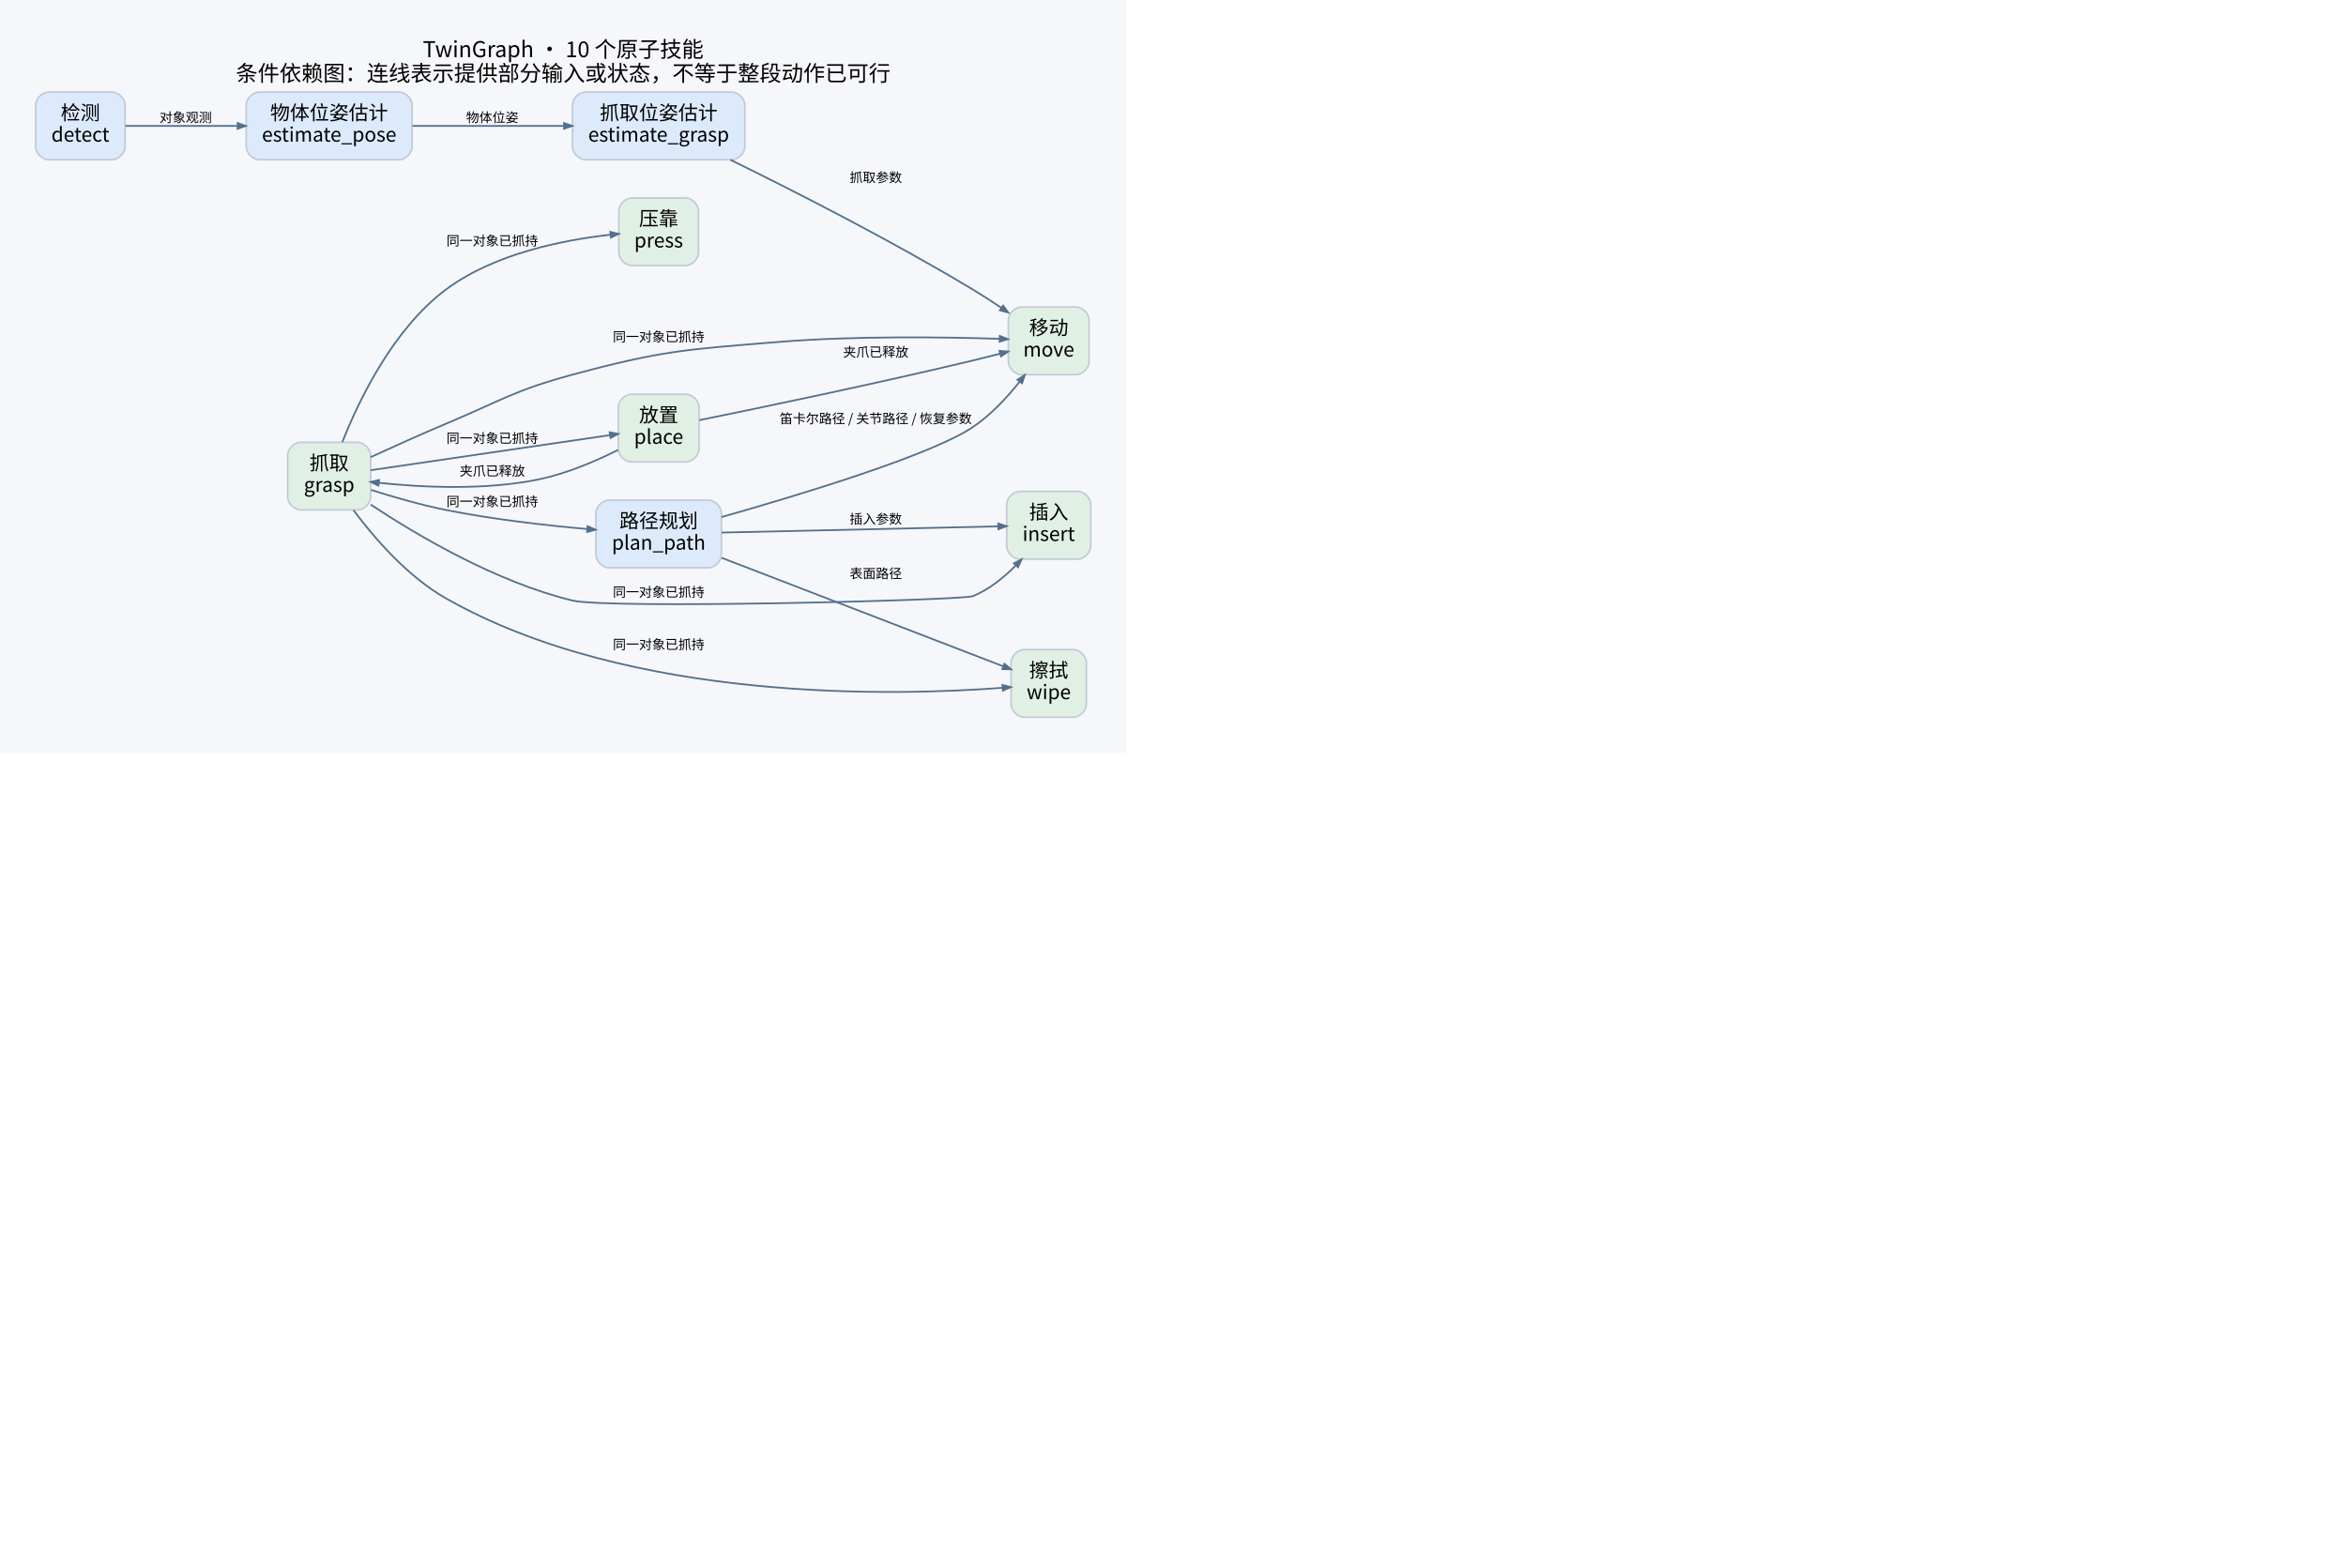
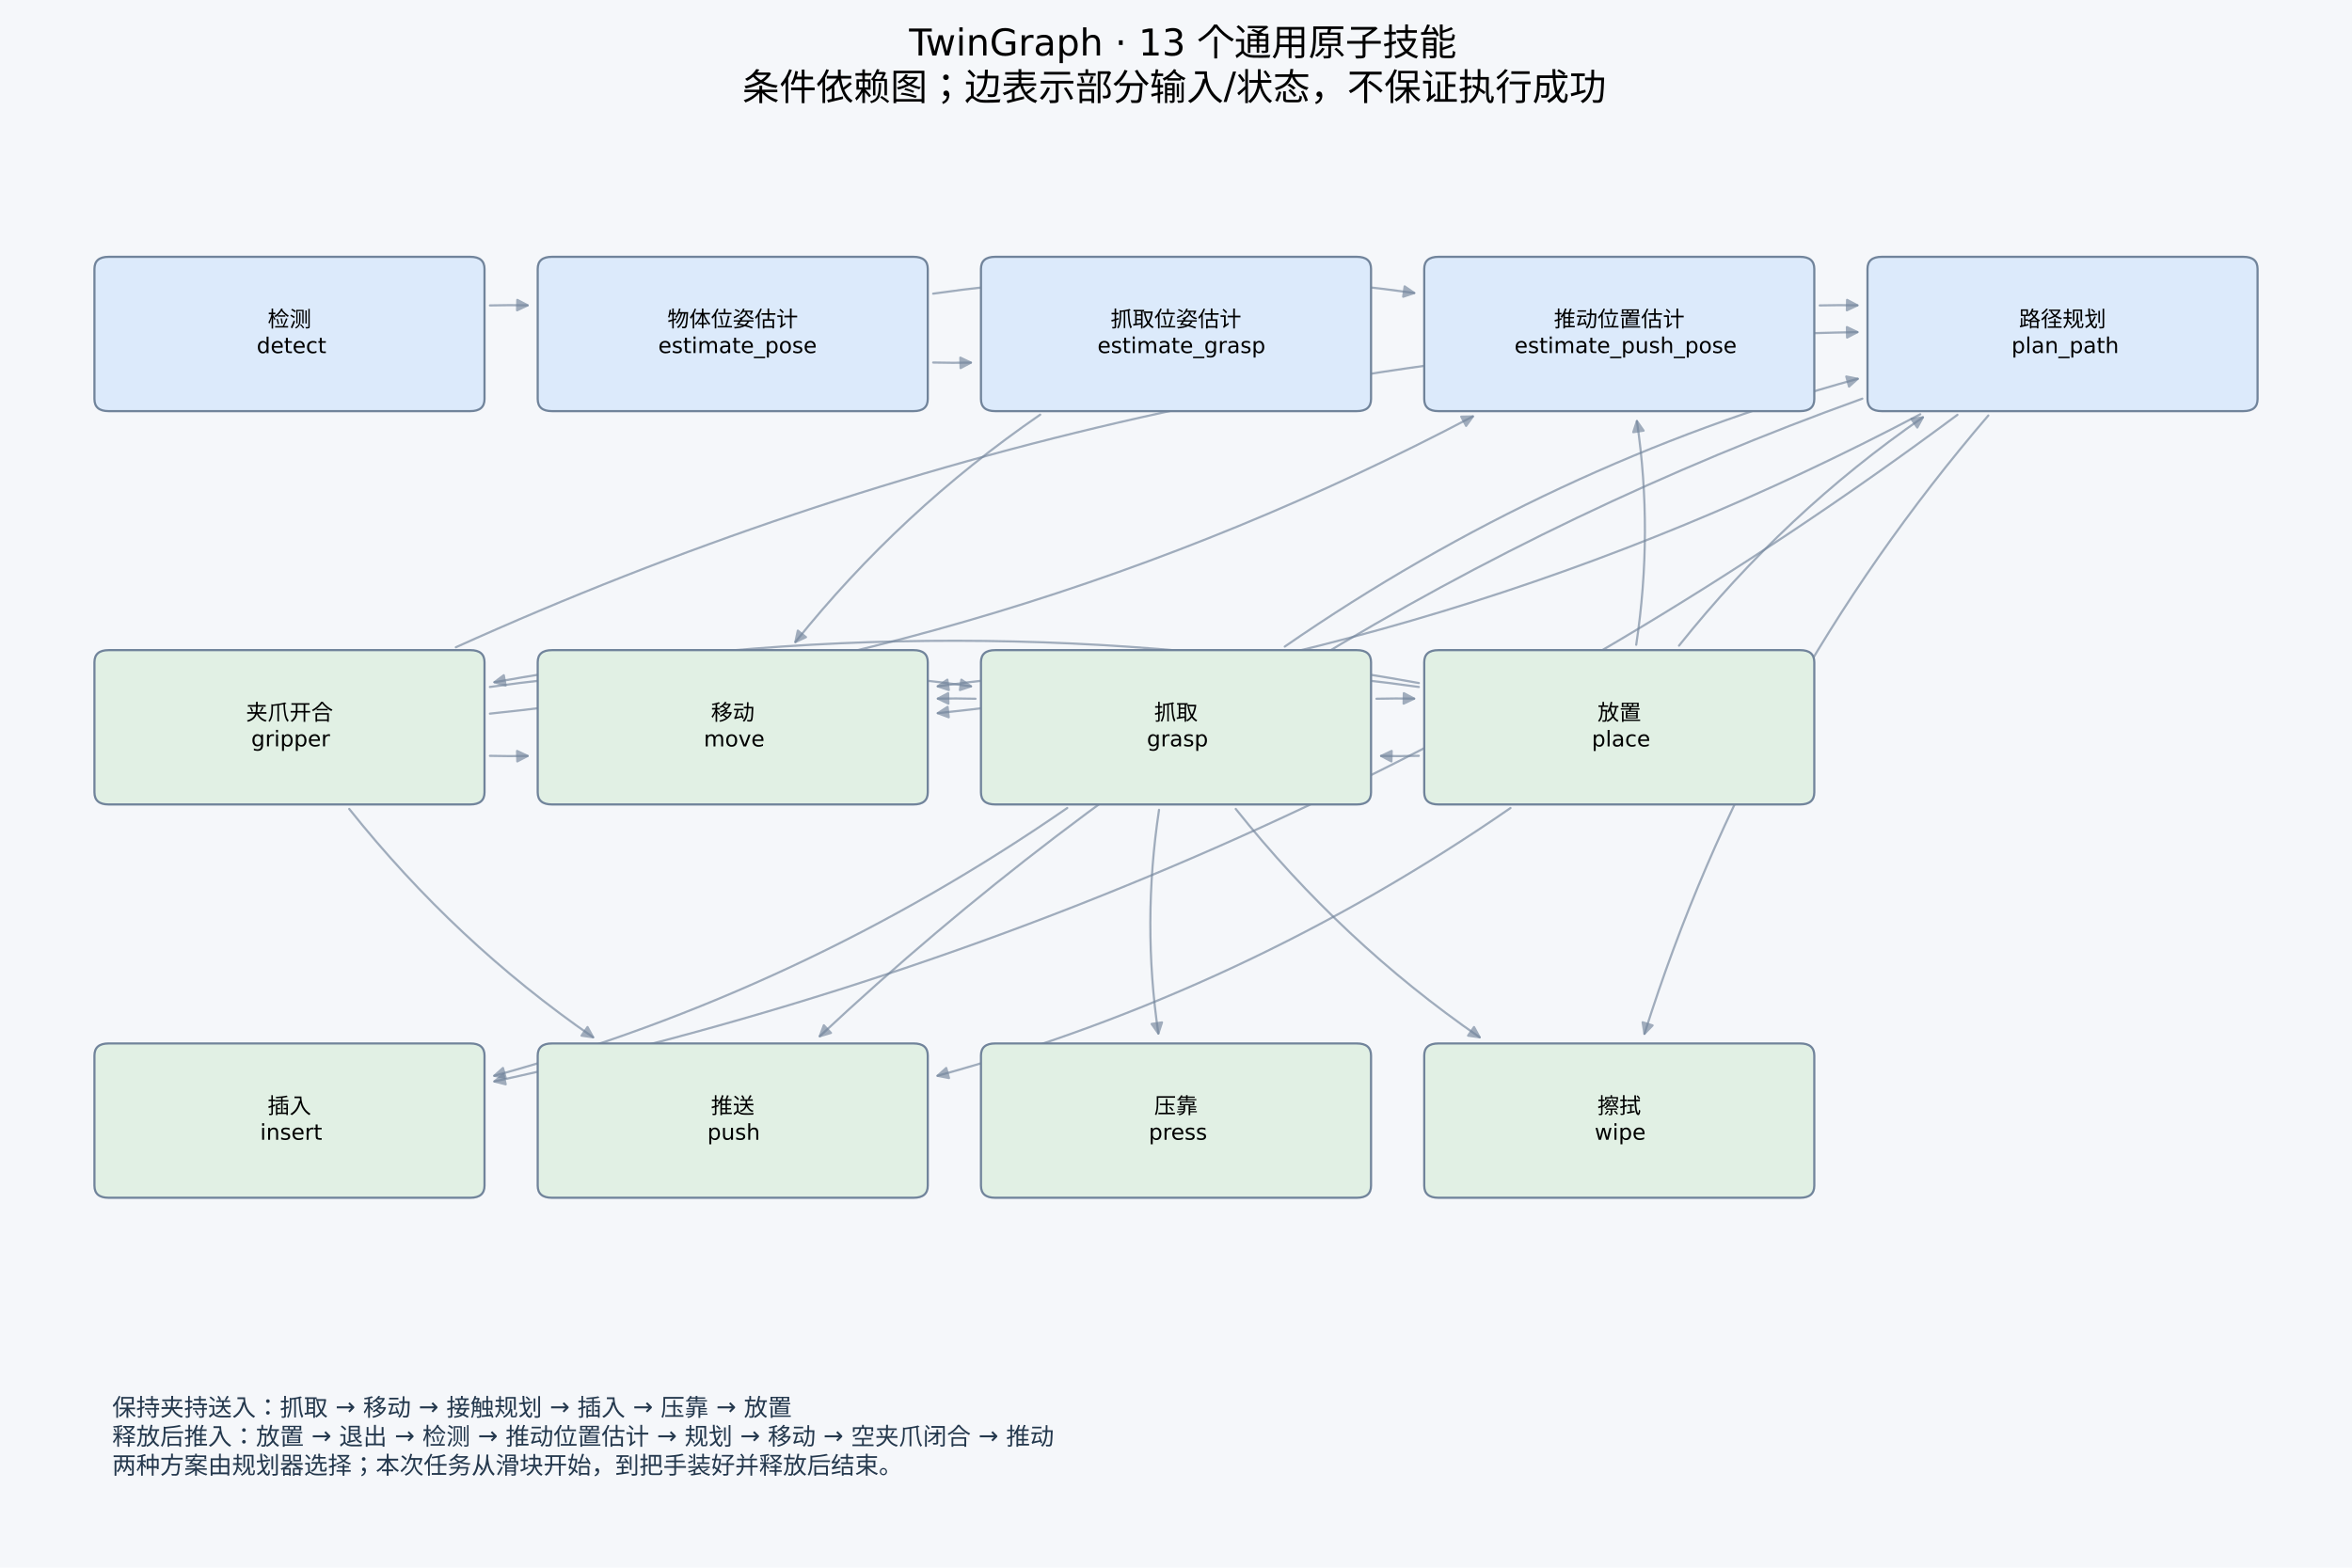
- <svg xmlns="http://www.w3.org/2000/svg" width="2150pt" height="1437pt" viewBox="0.00 0.00 1031.80 689.80">
-   <g id="graph0" class="graph" transform="scale(0.48 0.48) rotate(0) translate(32.4 657.4)">
-     <polygon fill="#f5f7fa" stroke="transparent" points="-32.4,32.4 -32.4,-657.4 999.4,-657.4 999.4,32.4 -32.4,32.4" />
-     <text text-anchor="middle" x="483.5" y="-605" font-family="Noto Sans CJK SC" font-size="20.00">TwinGraph · 10 个原子技能</text>
-     <text text-anchor="middle" x="483.5" y="-583" font-family="Noto Sans CJK SC" font-size="20.00">条件依赖图：连线表示提供部分输入或状态，不等于整段动作已可行</text>
-     <g id="node1" class="node">
-       <path fill="#dceafb" stroke="#c1cad5" stroke-width="1.5" d="M70,-573C70,-573 12,-573 12,-573 6,-573 0,-567 0,-561 0,-561 0,-523 0,-523 0,-517 6,-511 12,-511 12,-511 70,-511 70,-511 76,-511 82,-517 82,-523 82,-523 82,-561 82,-561 82,-567 76,-573 70,-573" />
-       <text text-anchor="middle" x="41" y="-547.6" font-family="Noto Sans CJK SC" font-size="18.00">检测</text>
-       <text text-anchor="middle" x="41" y="-527.6" font-family="Noto Sans CJK SC" font-size="18.00">detect</text>
+ <svg xmlns="http://www.w3.org/2000/svg" width="1080pt" height="720pt" viewBox="0 0 1080 720" version="1.1">
+   <defs>
+     <style type="text/css">*{stroke-linejoin: round; stroke-linecap: butt}</style>
+   </defs>
+   <g id="figure_1">
+     <g id="patch_1">
+       <path d="M 0 720  L 1080 720  L 1080 0  L 0 0  z " style="fill: #f5f7fa" />
    </g>
-     <g id="node2" class="node">
-       <path fill="#dceafb" stroke="#c1cad5" stroke-width="1.5" d="M333,-573C333,-573 205,-573 205,-573 199,-573 193,-567 193,-561 193,-561 193,-523 193,-523 193,-517 199,-511 205,-511 205,-511 333,-511 333,-511 339,-511 345,-517 345,-523 345,-523 345,-561 345,-561 345,-567 339,-573 333,-573" />
-       <text text-anchor="middle" x="269" y="-547.6" font-family="Noto Sans CJK SC" font-size="18.00">物体位姿估计</text>
-       <text text-anchor="middle" x="269" y="-527.6" font-family="Noto Sans CJK SC" font-size="18.00">estimate_pose</text>
-     </g>
-     <g id="edge1" class="edge">
-       <path fill="none" stroke="#54708c" stroke-width="1.6" d="M82.14,-542C110.56,-542 149.7,-542 184.73,-542" />
-       <polygon fill="#54708c" stroke="#54708c" stroke-width="1.6" points="185.11,-544.63 192.61,-542 185.11,-539.38 185.11,-544.63" />
-       <text text-anchor="middle" x="137.5" y="-545.4" font-family="Noto Sans CJK SC" font-size="12.00">对象观测</text>
-     </g>
-     <g id="node3" class="node">
-       <path fill="#dceafb" stroke="#c1cad5" stroke-width="1.5" d="M638,-573C638,-573 504,-573 504,-573 498,-573 492,-567 492,-561 492,-561 492,-523 492,-523 492,-517 498,-511 504,-511 504,-511 638,-511 638,-511 644,-511 650,-517 650,-523 650,-523 650,-561 650,-561 650,-567 644,-573 638,-573" />
-       <text text-anchor="middle" x="571" y="-547.6" font-family="Noto Sans CJK SC" font-size="18.00">抓取位姿估计</text>
-       <text text-anchor="middle" x="571" y="-527.6" font-family="Noto Sans CJK SC" font-size="18.00">estimate_grasp</text>
-     </g>
-     <g id="edge2" class="edge">
-       <path fill="none" stroke="#54708c" stroke-width="1.6" d="M345.32,-542C387.56,-542 440.43,-542 484.26,-542" />
-       <polygon fill="#54708c" stroke="#54708c" stroke-width="1.6" points="484.27,-544.63 491.77,-542 484.27,-539.38 484.27,-544.63" />
-       <text text-anchor="middle" x="418.5" y="-545.4" font-family="Noto Sans CJK SC" font-size="12.00">物体位姿</text>
-     </g>
-     <g id="node5" class="node">
-       <path fill="#e1f0e4" stroke="#c1cad5" stroke-width="1.5" d="M953.5,-376C953.5,-376 903.5,-376 903.5,-376 897.5,-376 891.5,-370 891.5,-364 891.5,-364 891.5,-326 891.5,-326 891.5,-320 897.5,-314 903.5,-314 903.5,-314 953.5,-314 953.5,-314 959.5,-314 965.5,-320 965.5,-326 965.5,-326 965.5,-364 965.5,-364 965.5,-370 959.5,-376 953.5,-376" />
-       <text text-anchor="middle" x="928.5" y="-350.6" font-family="Noto Sans CJK SC" font-size="18.00">移动</text>
-       <text text-anchor="middle" x="928.5" y="-330.6" font-family="Noto Sans CJK SC" font-size="18.00">move</text>
-     </g>
-     <g id="edge3" class="edge">
-       <path fill="none" stroke="#54708c" stroke-width="1.6" d="M636.76,-510.93C695.73,-481.99 784.68,-436.7 859,-392 867.57,-386.85 876.52,-381.04 885.02,-375.31" />
-       <polygon fill="#54708c" stroke="#54708c" stroke-width="1.6" points="886.69,-377.34 891.41,-370.95 883.74,-373 886.69,-377.34" />
-       <text text-anchor="middle" x="770" y="-490.4" font-family="Noto Sans CJK SC" font-size="12.00">抓取参数</text>
-     </g>
-     <g id="node4" class="node">
-       <path fill="#dceafb" stroke="#c1cad5" stroke-width="1.5" d="M616.5,-199C616.5,-199 525.5,-199 525.5,-199 519.5,-199 513.5,-193 513.5,-187 513.5,-187 513.5,-149 513.5,-149 513.5,-143 519.5,-137 525.5,-137 525.5,-137 616.5,-137 616.5,-137 622.5,-137 628.5,-143 628.5,-149 628.5,-149 628.5,-187 628.5,-187 628.5,-193 622.5,-199 616.5,-199" />
-       <text text-anchor="middle" x="571" y="-173.6" font-family="Noto Sans CJK SC" font-size="18.00">路径规划</text>
-       <text text-anchor="middle" x="571" y="-153.6" font-family="Noto Sans CJK SC" font-size="18.00">plan_path</text>
-     </g>
-     <g id="edge4" class="edge">
-       <path fill="none" stroke="#54708c" stroke-width="1.6" d="M628.54,-183.49C700.7,-203.92 820.79,-240.26 859,-266 875.34,-277 890.13,-292.87 901.75,-307.5" />
-       <polygon fill="#54708c" stroke="#54708c" stroke-width="1.6" points="899.87,-309.36 906.54,-313.68 904.02,-306.14 899.87,-309.36" />
-       <text text-anchor="middle" x="770" y="-269.4" font-family="Noto Sans CJK SC" font-size="12.00">笛卡尔路径 / 关节路径 / 恢复参数</text>
-     </g>
-     <g id="node8" class="node">
-       <path fill="#e1f0e4" stroke="#c1cad5" stroke-width="1.5" d="M955,-207C955,-207 902,-207 902,-207 896,-207 890,-201 890,-195 890,-195 890,-157 890,-157 890,-151 896,-145 902,-145 902,-145 955,-145 955,-145 961,-145 967,-151 967,-157 967,-157 967,-195 967,-195 967,-201 961,-207 955,-207" />
-       <text text-anchor="middle" x="928.5" y="-181.6" font-family="Noto Sans CJK SC" font-size="18.00">插入</text>
-       <text text-anchor="middle" x="928.5" y="-161.6" font-family="Noto Sans CJK SC" font-size="18.00">insert</text>
-     </g>
-     <g id="edge13" class="edge">
-       <path fill="none" stroke="#54708c" stroke-width="1.6" d="M628.72,-169.28C699.08,-170.86 817.61,-173.53 882.21,-174.98" />
-       <polygon fill="#54708c" stroke="#54708c" stroke-width="1.6" points="882.26,-177.61 889.81,-175.15 882.37,-172.36 882.26,-177.61" />
-       <text text-anchor="middle" x="770" y="-177.4" font-family="Noto Sans CJK SC" font-size="12.00">插入参数</text>
-     </g>
-     <g id="node10" class="node">
-       <path fill="#e1f0e4" stroke="#c1cad5" stroke-width="1.5" d="M951,-62C951,-62 906,-62 906,-62 900,-62 894,-56 894,-50 894,-50 894,-12 894,-12 894,-6 900,0 906,0 906,0 951,0 951,0 957,0 963,-6 963,-12 963,-12 963,-50 963,-50 963,-56 957,-62 951,-62" />
-       <text text-anchor="middle" x="928.5" y="-36.6" font-family="Noto Sans CJK SC" font-size="18.00">擦拭</text>
-       <text text-anchor="middle" x="928.5" y="-16.6" font-family="Noto Sans CJK SC" font-size="18.00">wipe</text>
-     </g>
-     <g id="edge14" class="edge">
-       <path fill="none" stroke="#54708c" stroke-width="1.6" d="M628.72,-146.14C700.83,-118.35 823.53,-71.07 886.92,-46.64" />
-       <polygon fill="#54708c" stroke="#54708c" stroke-width="1.6" points="887.92,-49.06 893.98,-43.92 886.04,-44.17 887.92,-49.06" />
-       <text text-anchor="middle" x="770" y="-127.4" font-family="Noto Sans CJK SC" font-size="12.00">表面路径</text>
-     </g>
-     <g id="node6" class="node">
-       <path fill="#e1f0e4" stroke="#c1cad5" stroke-width="1.5" d="M295,-252C295,-252 243,-252 243,-252 237,-252 231,-246 231,-240 231,-240 231,-202 231,-202 231,-196 237,-190 243,-190 243,-190 295,-190 295,-190 301,-190 307,-196 307,-202 307,-202 307,-240 307,-240 307,-246 301,-252 295,-252" />
-       <text text-anchor="middle" x="269" y="-226.6" font-family="Noto Sans CJK SC" font-size="18.00">抓取</text>
-       <text text-anchor="middle" x="269" y="-206.6" font-family="Noto Sans CJK SC" font-size="18.00">grasp</text>
-     </g>
-     <g id="edge9" class="edge">
-       <path fill="none" stroke="#54708c" stroke-width="1.6" d="M307.38,-208.36C327.51,-201.99 352.88,-194.66 376,-190 418.66,-181.41 467.31,-175.9 505.23,-172.55" />
-       <polygon fill="#54708c" stroke="#54708c" stroke-width="1.6" points="505.9,-175.12 513.15,-171.86 505.45,-169.89 505.9,-175.12" />
-       <text text-anchor="middle" x="418.5" y="-193.4" font-family="Noto Sans CJK SC" font-size="12.00">同一对象已抓持</text>
-     </g>
-     <g id="edge8" class="edge">
-       <path fill="none" stroke="#54708c" stroke-width="1.6" d="M307.06,-238.39C327.31,-247.73 352.9,-259.3 376,-269 426.98,-290.41 438.61,-299.58 492,-314 574.11,-336.17 596.23,-337.14 681,-344 751.65,-349.72 834.07,-348.45 883.45,-346.85" />
-       <polygon fill="#54708c" stroke="#54708c" stroke-width="1.6" points="883.68,-349.47 891.09,-346.59 883.5,-344.22 883.68,-349.47" />
-       <text text-anchor="middle" x="571" y="-344.4" font-family="Noto Sans CJK SC" font-size="12.00">同一对象已抓持</text>
-     </g>
-     <g id="node7" class="node">
-       <path fill="#e1f0e4" stroke="#c1cad5" stroke-width="1.5" d="M596,-296C596,-296 546,-296 546,-296 540,-296 534,-290 534,-284 534,-284 534,-246 534,-246 534,-240 540,-234 546,-234 546,-234 596,-234 596,-234 602,-234 608,-240 608,-246 608,-246 608,-284 608,-284 608,-290 602,-296 596,-296" />
-       <text text-anchor="middle" x="571" y="-270.6" font-family="Noto Sans CJK SC" font-size="18.00">放置</text>
-       <text text-anchor="middle" x="571" y="-250.6" font-family="Noto Sans CJK SC" font-size="18.00">place</text>
-     </g>
-     <g id="edge7" class="edge">
-       <path fill="none" stroke="#54708c" stroke-width="1.6" d="M307.09,-226.44C362.6,-234.58 467.08,-249.91 526.25,-258.58" />
-       <polygon fill="#54708c" stroke="#54708c" stroke-width="1.6" points="526.13,-261.22 533.93,-259.71 526.89,-256.02 526.13,-261.22" />
-       <text text-anchor="middle" x="418.5" y="-251.4" font-family="Noto Sans CJK SC" font-size="12.00">同一对象已抓持</text>
-     </g>
-     <g id="edge11" class="edge">
-       <path fill="none" stroke="#54708c" stroke-width="1.6" d="M307.1,-194.9C349.5,-166.82 422.09,-123.9 492,-107 524.83,-99.06 849.68,-107.18 859,-111 873.86,-117.09 887.38,-128.04 898.41,-139.24" />
-       <polygon fill="#54708c" stroke="#54708c" stroke-width="1.6" points="896.55,-141.1 903.61,-144.73 900.36,-137.49 896.55,-141.1" />
-       <text text-anchor="middle" x="571" y="-110.4" font-family="Noto Sans CJK SC" font-size="12.00">同一对象已抓持</text>
-     </g>
-     <g id="node9" class="node">
-       <path fill="#e1f0e4" stroke="#c1cad5" stroke-width="1.5" d="M595.5,-476C595.5,-476 546.5,-476 546.5,-476 540.5,-476 534.5,-470 534.5,-464 534.5,-464 534.5,-426 534.5,-426 534.5,-420 540.5,-414 546.5,-414 546.5,-414 595.5,-414 595.5,-414 601.5,-414 607.5,-420 607.5,-426 607.5,-426 607.5,-464 607.5,-464 607.5,-470 601.5,-476 595.5,-476" />
-       <text text-anchor="middle" x="571" y="-450.6" font-family="Noto Sans CJK SC" font-size="18.00">压靠</text>
-       <text text-anchor="middle" x="571" y="-430.6" font-family="Noto Sans CJK SC" font-size="18.00">press</text>
-     </g>
-     <g id="edge12" class="edge">
-       <path fill="none" stroke="#54708c" stroke-width="1.6" d="M281.07,-252.21C296.38,-290.85 327.72,-355.96 376,-392 420.51,-425.23 484.63,-437.63 526.79,-442.25" />
-       <polygon fill="#54708c" stroke="#54708c" stroke-width="1.6" points="526.67,-444.88 534.39,-443.03 527.2,-439.65 526.67,-444.88" />
-       <text text-anchor="middle" x="418.5" y="-432.4" font-family="Noto Sans CJK SC" font-size="12.00">同一对象已抓持</text>
-     </g>
-     <g id="edge10" class="edge">
-       <path fill="none" stroke="#54708c" stroke-width="1.6" d="M291.32,-189.76C310.49,-164.11 340.97,-128.9 376,-109 545.45,-12.72 789.91,-19.69 886.25,-27.02" />
-       <polygon fill="#54708c" stroke="#54708c" stroke-width="1.6" points="886.06,-29.64 893.75,-27.61 886.48,-24.4 886.06,-29.64" />
-       <text text-anchor="middle" x="571" y="-62.4" font-family="Noto Sans CJK SC" font-size="12.00">同一对象已抓持</text>
-     </g>
-     <g id="edge5" class="edge">
-       <path fill="none" stroke="#54708c" stroke-width="1.6" d="M608.36,-272.32C662.95,-283.43 769.27,-305.53 859,-327 867.06,-328.93 875.62,-331.09 883.86,-333.22" />
-       <polygon fill="#54708c" stroke="#54708c" stroke-width="1.6" points="883.39,-335.82 891.31,-335.17 884.72,-330.74 883.39,-335.82" />
-       <text text-anchor="middle" x="770" y="-330.4" font-family="Noto Sans CJK SC" font-size="12.00">夹爪已释放</text>
-     </g>
-     <g id="edge6" class="edge">
-       <path fill="none" stroke="#54708c" stroke-width="1.6" d="M533.9,-245.01C513.23,-234.72 486.43,-223.25 461,-218 411.67,-207.82 353.65,-210.77 314.61,-214.86" />
-       <polygon fill="#54708c" stroke="#54708c" stroke-width="1.6" points="314.23,-212.26 307.06,-215.69 314.8,-217.48 314.23,-212.26" />
-       <text text-anchor="middle" x="418.5" y="-221.4" font-family="Noto Sans CJK SC" font-size="12.00">夹爪已释放</text>
+     <g id="axes_1">
+       <g id="patch_2">
+         <path d="M 224.979 140.277  Q 234.191 140.049 242.285 140.229  " clip-path="url(#p4e0c7ff332)" style="fill: none; opacity: 0.65; stroke: #71849b; stroke-linecap: round" />
+         <path d="M 237.539 137.723  L 242.285 140.229  L 237.432 142.521  z " clip-path="url(#p4e0c7ff332)" style="fill: #71849b; opacity: 0.65; stroke: #71849b; stroke-linecap: round" />
+       </g>
+       <g id="patch_3">
+         <path d="M 428.517 166.496  Q 437.729 166.725 445.823 166.545  " clip-path="url(#p4e0c7ff332)" style="fill: none; opacity: 0.65; stroke: #71849b; stroke-linecap: round" />
+         <path d="M 440.971 164.252  L 445.823 166.545  L 441.078 169.051  z " clip-path="url(#p4e0c7ff332)" style="fill: #71849b; opacity: 0.65; stroke: #71849b; stroke-linecap: round" />
+       </g>
+       <g id="patch_4">
+         <path d="M 428.496 134.868  Q 539.504 119.056 649.405 134.571  " clip-path="url(#p4e0c7ff332)" style="fill: none; opacity: 0.65; stroke: #71849b; stroke-linecap: round" />
+         <path d="M 644.988 131.523  L 649.405 134.571  L 644.317 136.276  z " clip-path="url(#p4e0c7ff332)" style="fill: #71849b; opacity: 0.65; stroke: #71849b; stroke-linecap: round" />
+       </g>
+       <g id="patch_5">
+         <path d="M 477.642 190.447  Q 413.512 234.567 365.22 294.872  " clip-path="url(#p4e0c7ff332)" style="fill: none; opacity: 0.65; stroke: #71849b; stroke-linecap: round" />
+         <path d="M 370.093 292.626  L 365.22 294.872  L 366.347 289.625  z " clip-path="url(#p4e0c7ff332)" style="fill: #71849b; opacity: 0.65; stroke: #71849b; stroke-linecap: round" />
+       </g>
+       <g id="patch_6">
+         <path d="M 881.75 190.258  Q 668.563 302.69 430.612 327.538  " clip-path="url(#p4e0c7ff332)" style="fill: none; opacity: 0.65; stroke: #71849b; stroke-linecap: round" />
+         <path d="M 435.636 329.427  L 430.612 327.538  L 435.137 324.653  z " clip-path="url(#p4e0c7ff332)" style="fill: #71849b; opacity: 0.65; stroke: #71849b; stroke-linecap: round" />
+       </g>
+       <g id="patch_7">
+         <path d="M 651.504 315.507  Q 540.496 299.696 430.595 315.21  " clip-path="url(#p4e0c7ff332)" style="fill: none; opacity: 0.65; stroke: #71849b; stroke-linecap: round" />
+         <path d="M 435.683 316.916  L 430.595 315.21  L 435.012 312.163  z " clip-path="url(#p4e0c7ff332)" style="fill: #71849b; opacity: 0.65; stroke: #71849b; stroke-linecap: round" />
+       </g>
+       <g id="patch_8">
+         <path d="M 651.483 347.136  Q 642.271 347.364 634.177 347.184  " clip-path="url(#p4e0c7ff332)" style="fill: none; opacity: 0.65; stroke: #71849b; stroke-linecap: round" />
+         <path d="M 638.922 349.69  L 634.177 347.184  L 639.029 344.891  z " clip-path="url(#p4e0c7ff332)" style="fill: #71849b; opacity: 0.65; stroke: #71849b; stroke-linecap: round" />
+       </g>
+       <g id="patch_9">
+         <path d="M 751.326 296.117  Q 759.159 244.2 751.638 193.389  " clip-path="url(#p4e0c7ff332)" style="fill: none; opacity: 0.65; stroke: #71849b; stroke-linecap: round" />
+         <path d="M 749.966 198.488  L 751.638 193.389  L 754.715 197.785  z " clip-path="url(#p4e0c7ff332)" style="fill: #71849b; opacity: 0.65; stroke: #71849b; stroke-linecap: round" />
+       </g>
+       <g id="patch_10">
+         <path d="M 770.972 296.527  Q 819.865 235.244 882.974 191.651  " clip-path="url(#p4e0c7ff332)" style="fill: none; opacity: 0.65; stroke: #71849b; stroke-linecap: round" />
+         <path d="M 877.661 192.405  L 882.974 191.651  L 880.389 196.354  z " clip-path="url(#p4e0c7ff332)" style="fill: #71849b; opacity: 0.65; stroke: #71849b; stroke-linecap: round" />
+       </g>
+       <g id="patch_11">
+         <path d="M 651.515 313.706  Q 438.723 275.056 227.031 313.329  " clip-path="url(#p4e0c7ff332)" style="fill: none; opacity: 0.65; stroke: #71849b; stroke-linecap: round" />
+         <path d="M 232.181 314.836  L 227.031 313.329  L 231.327 310.113  z " clip-path="url(#p4e0c7ff332)" style="fill: #71849b; opacity: 0.65; stroke: #71849b; stroke-linecap: round" />
+       </g>
+       <g id="patch_12">
+         <path d="M 693.592 371.101  Q 571.563 455.407 430.495 494.083  " clip-path="url(#p4e0c7ff332)" style="fill: none; opacity: 0.65; stroke: #71849b; stroke-linecap: round" />
+         <path d="M 435.759 495.128  L 430.495 494.083  L 434.49 490.499  z " clip-path="url(#p4e0c7ff332)" style="fill: #71849b; opacity: 0.65; stroke: #71849b; stroke-linecap: round" />
+       </g>
+       <g id="patch_13">
+         <path d="M 224.979 347.136  Q 234.191 347.364 242.285 347.184  " clip-path="url(#p4e0c7ff332)" style="fill: none; opacity: 0.65; stroke: #71849b; stroke-linecap: round" />
+         <path d="M 237.432 344.891  L 242.285 347.184  L 237.539 349.69  z " clip-path="url(#p4e0c7ff332)" style="fill: #71849b; opacity: 0.65; stroke: #71849b; stroke-linecap: round" />
+       </g>
+       <g id="patch_14">
+         <path d="M 224.958 315.507  Q 335.966 299.696 445.867 315.21  " clip-path="url(#p4e0c7ff332)" style="fill: none; opacity: 0.65; stroke: #71849b; stroke-linecap: round" />
+         <path d="M 441.449 312.163  L 445.867 315.21  L 440.778 316.916  z " clip-path="url(#p4e0c7ff332)" style="fill: #71849b; opacity: 0.65; stroke: #71849b; stroke-linecap: round" />
+       </g>
+       <g id="patch_15">
+         <path d="M 224.964 327.758  Q 464.086 302.976 676.341 191.243  " clip-path="url(#p4e0c7ff332)" style="fill: none; opacity: 0.65; stroke: #71849b; stroke-linecap: round" />
+         <path d="M 670.976 191.355  L 676.341 191.243  L 673.211 195.603  z " clip-path="url(#p4e0c7ff332)" style="fill: #71849b; opacity: 0.65; stroke: #71849b; stroke-linecap: round" />
+       </g>
+       <g id="patch_16">
+         <path d="M 209.318 297.269  Q 516.927 158.449 852.902 152.534  " clip-path="url(#p4e0c7ff332)" style="fill: none; opacity: 0.65; stroke: #71849b; stroke-linecap: round" />
+         <path d="M 848.061 150.218  L 852.902 152.534  L 848.145 155.018  z " clip-path="url(#p4e0c7ff332)" style="fill: #71849b; opacity: 0.65; stroke: #71849b; stroke-linecap: round" />
+       </g>
+       <g id="patch_17">
+         <path d="M 160.357 371.525  Q 209.249 432.808 272.359 476.401  " clip-path="url(#p4e0c7ff332)" style="fill: none; opacity: 0.65; stroke: #71849b; stroke-linecap: round" />
+         <path d="M 269.773 471.698  L 272.359 476.401  L 267.045 475.647  z " clip-path="url(#p4e0c7ff332)" style="fill: #71849b; opacity: 0.65; stroke: #71849b; stroke-linecap: round" />
+       </g>
+       <g id="patch_18">
+         <path d="M 632.056 320.917  Q 641.268 320.688 649.362 320.868  " clip-path="url(#p4e0c7ff332)" style="fill: none; opacity: 0.65; stroke: #71849b; stroke-linecap: round" />
+         <path d="M 644.616 318.362  L 649.362 320.868  L 644.509 323.161  z " clip-path="url(#p4e0c7ff332)" style="fill: #71849b; opacity: 0.65; stroke: #71849b; stroke-linecap: round" />
+       </g>
+       <g id="patch_19">
+         <path d="M 447.944 320.917  Q 438.732 320.688 430.638 320.868  " clip-path="url(#p4e0c7ff332)" style="fill: none; opacity: 0.65; stroke: #71849b; stroke-linecap: round" />
+         <path d="M 435.491 323.161  L 430.638 320.868  L 435.384 318.362  z " clip-path="url(#p4e0c7ff332)" style="fill: #71849b; opacity: 0.65; stroke: #71849b; stroke-linecap: round" />
+       </g>
+       <g id="patch_20">
+         <path d="M 589.947 296.951  Q 711.976 212.645 853.043 173.969  " clip-path="url(#p4e0c7ff332)" style="fill: none; opacity: 0.65; stroke: #71849b; stroke-linecap: round" />
+         <path d="M 847.779 172.924  L 853.043 173.969  L 849.049 177.553  z " clip-path="url(#p4e0c7ff332)" style="fill: #71849b; opacity: 0.65; stroke: #71849b; stroke-linecap: round" />
+       </g>
+       <g id="patch_21">
+         <path d="M 567.434 371.525  Q 616.326 432.808 679.436 476.401  " clip-path="url(#p4e0c7ff332)" style="fill: none; opacity: 0.65; stroke: #71849b; stroke-linecap: round" />
+         <path d="M 676.85 471.698  L 679.436 476.401  L 674.122 475.647  z " clip-path="url(#p4e0c7ff332)" style="fill: #71849b; opacity: 0.65; stroke: #71849b; stroke-linecap: round" />
+       </g>
+       <g id="patch_22">
+         <path d="M 490.053 371.101  Q 368.024 455.407 226.957 494.083  " clip-path="url(#p4e0c7ff332)" style="fill: none; opacity: 0.65; stroke: #71849b; stroke-linecap: round" />
+         <path d="M 232.221 495.128  L 226.957 494.083  L 230.951 490.499  z " clip-path="url(#p4e0c7ff332)" style="fill: #71849b; opacity: 0.65; stroke: #71849b; stroke-linecap: round" />
+       </g>
+       <g id="patch_23">
+         <path d="M 532.212 371.935  Q 524.379 423.852 531.901 474.663  " clip-path="url(#p4e0c7ff332)" style="fill: none; opacity: 0.65; stroke: #71849b; stroke-linecap: round" />
+         <path d="M 533.572 469.564  L 531.901 474.663  L 528.824 470.267  z " clip-path="url(#p4e0c7ff332)" style="fill: #71849b; opacity: 0.65; stroke: #71849b; stroke-linecap: round" />
+       </g>
+       <g id="patch_24">
+         <path d="M 898.816 190.516  Q 594.723 416.638 227.002 496.675  " clip-path="url(#p4e0c7ff332)" style="fill: none; opacity: 0.65; stroke: #71849b; stroke-linecap: round" />
+         <path d="M 232.203 497.999  L 227.002 496.675  L 231.182 493.309  z " clip-path="url(#p4e0c7ff332)" style="fill: #71849b; opacity: 0.65; stroke: #71849b; stroke-linecap: round" />
+       </g>
+       <g id="patch_25">
+         <path d="M 913.001 190.839  Q 804.859 317.002 755.11 474.806  " clip-path="url(#p4e0c7ff332)" style="fill: none; opacity: 0.65; stroke: #71849b; stroke-linecap: round" />
+         <path d="M 758.842 470.95  L 755.11 474.806  L 754.264 469.507  z " clip-path="url(#p4e0c7ff332)" style="fill: #71849b; opacity: 0.65; stroke: #71849b; stroke-linecap: round" />
+       </g>
+       <g id="patch_26">
+         <path d="M 835.594 140.277  Q 844.806 140.049 852.9 140.229  " clip-path="url(#p4e0c7ff332)" style="fill: none; opacity: 0.65; stroke: #71849b; stroke-linecap: round" />
+         <path d="M 848.155 137.723  L 852.9 140.229  L 848.048 142.521  z " clip-path="url(#p4e0c7ff332)" style="fill: #71849b; opacity: 0.65; stroke: #71849b; stroke-linecap: round" />
+       </g>
+       <g id="patch_27">
+         <path d="M 855.142 183.091  Q 585.885 280.041 376.425 475.916  " clip-path="url(#p4e0c7ff332)" style="fill: none; opacity: 0.65; stroke: #71849b; stroke-linecap: round" />
+         <path d="M 381.57 474.39  L 376.425 475.916  L 378.292 470.884  z " clip-path="url(#p4e0c7ff332)" style="fill: #71849b; opacity: 0.65; stroke: #71849b; stroke-linecap: round" />
+       </g>
+       <g id="patch_28">
+         <path d="M 49.879 188.82  L 215.967 188.82  Q 222.48 188.82 222.48 183.262  L 222.48 123.512  Q 222.48 117.954 215.967 117.954  L 49.879 117.954  Q 43.366 117.954 43.366 123.512  L 43.366 183.262  Q 43.366 188.82 49.879 188.82  z " clip-path="url(#p4e0c7ff332)" style="fill: #dceafb; stroke: #71849b; stroke-linejoin: miter" />
+       </g>
+       <g id="patch_29">
+         <path d="M 253.418 188.82  L 419.505 188.82  Q 426.018 188.82 426.018 183.262  L 426.018 123.512  Q 426.018 117.954 419.505 117.954  L 253.418 117.954  Q 246.905 117.954 246.905 123.512  L 246.905 183.262  Q 246.905 188.82 253.418 188.82  z " clip-path="url(#p4e0c7ff332)" style="fill: #dceafb; stroke: #71849b; stroke-linejoin: miter" />
+       </g>
+       <g id="patch_30">
+         <path d="M 456.956 188.82  L 623.044 188.82  Q 629.557 188.82 629.557 183.262  L 629.557 123.512  Q 629.557 117.954 623.044 117.954  L 456.956 117.954  Q 450.443 117.954 450.443 123.512  L 450.443 183.262  Q 450.443 188.82 456.956 188.82  z " clip-path="url(#p4e0c7ff332)" style="fill: #dceafb; stroke: #71849b; stroke-linejoin: miter" />
+       </g>
+       <g id="patch_31">
+         <path d="M 864.033 188.82  L 1030.121 188.82  Q 1036.634 188.82 1036.634 183.262  L 1036.634 123.512  Q 1036.634 117.954 1030.121 117.954  L 864.033 117.954  Q 857.52 117.954 857.52 123.512  L 857.52 183.262  Q 857.52 188.82 864.033 188.82  z " clip-path="url(#p4e0c7ff332)" style="fill: #dceafb; stroke: #71849b; stroke-linejoin: miter" />
+       </g>
+       <g id="patch_32">
+         <path d="M 253.418 369.459  L 419.505 369.459  Q 426.018 369.459 426.018 363.901  L 426.018 304.151  Q 426.018 298.593 419.505 298.593  L 253.418 298.593  Q 246.905 298.593 246.905 304.151  L 246.905 363.901  Q 246.905 369.459 253.418 369.459  z " clip-path="url(#p4e0c7ff332)" style="fill: #e1f0e4; stroke: #71849b; stroke-linejoin: miter" />
+       </g>
+       <g id="patch_33">
+         <path d="M 456.956 369.459  L 623.044 369.459  Q 629.557 369.459 629.557 363.901  L 629.557 304.151  Q 629.557 298.593 623.044 298.593  L 456.956 298.593  Q 450.443 298.593 450.443 304.151  L 450.443 363.901  Q 450.443 369.459 456.956 369.459  z " clip-path="url(#p4e0c7ff332)" style="fill: #e1f0e4; stroke: #71849b; stroke-linejoin: miter" />
+       </g>
+       <g id="patch_34">
+         <path d="M 660.495 369.459  L 826.582 369.459  Q 833.095 369.459 833.095 363.901  L 833.095 304.151  Q 833.095 298.593 826.582 298.593  L 660.495 298.593  Q 653.982 298.593 653.982 304.151  L 653.982 363.901  Q 653.982 369.459 660.495 369.459  z " clip-path="url(#p4e0c7ff332)" style="fill: #e1f0e4; stroke: #71849b; stroke-linejoin: miter" />
+       </g>
+       <g id="patch_35">
+         <path d="M 49.879 550.098  L 215.967 550.098  Q 222.48 550.098 222.48 544.54  L 222.48 484.79  Q 222.48 479.232 215.967 479.232  L 49.879 479.232  Q 43.366 479.232 43.366 484.79  L 43.366 544.54  Q 43.366 550.098 49.879 550.098  z " clip-path="url(#p4e0c7ff332)" style="fill: #e1f0e4; stroke: #71849b; stroke-linejoin: miter" />
+       </g>
+       <g id="patch_36">
+         <path d="M 660.495 188.82  L 826.582 188.82  Q 833.095 188.82 833.095 183.262  L 833.095 123.512  Q 833.095 117.954 826.582 117.954  L 660.495 117.954  Q 653.982 117.954 653.982 123.512  L 653.982 183.262  Q 653.982 188.82 660.495 188.82  z " clip-path="url(#p4e0c7ff332)" style="fill: #dceafb; stroke: #71849b; stroke-linejoin: miter" />
+       </g>
+       <g id="patch_37">
+         <path d="M 49.879 369.459  L 215.967 369.459  Q 222.48 369.459 222.48 363.901  L 222.48 304.151  Q 222.48 298.593 215.967 298.593  L 49.879 298.593  Q 43.366 298.593 43.366 304.151  L 43.366 363.901  Q 43.366 369.459 49.879 369.459  z " clip-path="url(#p4e0c7ff332)" style="fill: #e1f0e4; stroke: #71849b; stroke-linejoin: miter" />
+       </g>
+       <g id="patch_38">
+         <path d="M 253.418 550.098  L 419.505 550.098  Q 426.018 550.098 426.018 544.54  L 426.018 484.79  Q 426.018 479.232 419.505 479.232  L 253.418 479.232  Q 246.905 479.232 246.905 484.79  L 246.905 544.54  Q 246.905 550.098 253.418 550.098  z " clip-path="url(#p4e0c7ff332)" style="fill: #e1f0e4; stroke: #71849b; stroke-linejoin: miter" />
+       </g>
+       <g id="patch_39">
+         <path d="M 456.956 550.098  L 623.044 550.098  Q 629.557 550.098 629.557 544.54  L 629.557 484.79  Q 629.557 479.232 623.044 479.232  L 456.956 479.232  Q 450.443 479.232 450.443 484.79  L 450.443 544.54  Q 450.443 550.098 456.956 550.098  z " clip-path="url(#p4e0c7ff332)" style="fill: #e1f0e4; stroke: #71849b; stroke-linejoin: miter" />
+       </g>
+       <g id="patch_40">
+         <path d="M 660.495 550.098  L 826.582 550.098  Q 833.095 550.098 833.095 544.54  L 833.095 484.79  Q 833.095 479.232 826.582 479.232  L 660.495 479.232  Q 653.982 479.232 653.982 484.79  L 653.982 544.54  Q 653.982 550.098 660.495 550.098  z " clip-path="url(#p4e0c7ff332)" style="fill: #e1f0e4; stroke: #71849b; stroke-linejoin: miter" />
+       </g>
+       <g id="text_1">
+         <text style="fill: #24384d; font: 11px 'Microsoft YaHei', 'SimHei', 'DejaVu Sans', sans-serif" transform="translate(51.50769 650.3094)">保持夹持送入：抓取 → 移动 → 接触规划 → 插入 → 压靠 → 放置</text>
+         <text style="fill: #24384d; font: 11px 'Microsoft YaHei', 'SimHei', 'DejaVu Sans', sans-serif" transform="translate(51.50769 663.5956)">释放后推入：放置 → 退出 → 检测 → 推动位置估计 → 规划 → 移动 → 空夹爪闭合 → 推动</text>
+         <text style="fill: #24384d; font: 11px 'Microsoft YaHei', 'SimHei', 'DejaVu Sans', sans-serif" transform="translate(51.50769 676.8819)">两种方案由规划器选择；本次任务从滑块开始，到把手装好并释放后结束。</text>
+       </g>
+       <g id="text_2">
+         <text style="font: 17px 'Microsoft YaHei', 'SimHei', 'DejaVu Sans', sans-serif" transform="translate(417.4353 25.48141)">TwinGraph · 13 个通用原子技能</text>
+         <text style="font: 17px 'Microsoft YaHei', 'SimHei', 'DejaVu Sans', sans-serif" transform="translate(340.8689 46.01475)">条件依赖图；边表示部分输入/状态，不保证执行成功</text>
+       </g>
+       <g id="text_3">
+         <text style="font: 10px 'Microsoft YaHei', 'SimHei', 'DejaVu Sans', sans-serif" transform="translate(122.9231 150.1014)">检测</text>
+         <text style="font: 10px 'Microsoft YaHei', 'SimHei', 'DejaVu Sans', sans-serif" transform="translate(117.8629 162.1799)">detect</text>
+       </g>
+       <g id="text_4">
+         <text style="font: 10px 'Microsoft YaHei', 'SimHei', 'DejaVu Sans', sans-serif" transform="translate(306.4615 150.0678)">物体位姿估计</text>
+         <text style="font: 10px 'Microsoft YaHei', 'SimHei', 'DejaVu Sans', sans-serif" transform="translate(302.2467 162.1463)">estimate_pose</text>
+       </g>
+       <g id="text_5">
+         <text style="font: 10px 'Microsoft YaHei', 'SimHei', 'DejaVu Sans', sans-serif" transform="translate(510 150.0678)">抓取位姿估计</text>
+         <text style="font: 10px 'Microsoft YaHei', 'SimHei', 'DejaVu Sans', sans-serif" transform="translate(503.9289 162.1463)">estimate_grasp</text>
+       </g>
+       <g id="text_6">
+         <text style="font: 10px 'Microsoft YaHei', 'SimHei', 'DejaVu Sans', sans-serif" transform="translate(927.0769 150.0678)">路径规划</text>
+         <text style="font: 10px 'Microsoft YaHei', 'SimHei', 'DejaVu Sans', sans-serif" transform="translate(923.6355 162.1463)">plan_path</text>
+       </g>
+       <g id="text_7">
+         <text style="font: 10px 'Microsoft YaHei', 'SimHei', 'DejaVu Sans', sans-serif" transform="translate(326.4615 330.7407)">移动</text>
+         <text style="font: 10px 'Microsoft YaHei', 'SimHei', 'DejaVu Sans', sans-serif" transform="translate(323.1678 342.8192)">move</text>
+       </g>
+       <g id="text_8">
+         <text style="font: 10px 'Microsoft YaHei', 'SimHei', 'DejaVu Sans', sans-serif" transform="translate(530 330.7118)">抓取</text>
+         <text style="font: 10px 'Microsoft YaHei', 'SimHei', 'DejaVu Sans', sans-serif" transform="translate(526.6195 342.7903)">grasp</text>
+       </g>
+       <g id="text_9">
+         <text style="font: 10px 'Microsoft YaHei', 'SimHei', 'DejaVu Sans', sans-serif" transform="translate(733.5385 330.7407)">放置</text>
+         <text style="font: 10px 'Microsoft YaHei', 'SimHei', 'DejaVu Sans', sans-serif" transform="translate(730.9064 342.8192)">place</text>
+       </g>
+       <g id="text_10">
+         <text style="font: 10px 'Microsoft YaHei', 'SimHei', 'DejaVu Sans', sans-serif" transform="translate(122.9231 511.38)">插入</text>
+         <text style="font: 10px 'Microsoft YaHei', 'SimHei', 'DejaVu Sans', sans-serif" transform="translate(119.4317 523.4585)">insert</text>
+       </g>
+       <g id="text_11">
+         <text style="font: 10px 'Microsoft YaHei', 'SimHei', 'DejaVu Sans', sans-serif" transform="translate(713.5385 150.0678)">推动位置估计</text>
+         <text style="font: 10px 'Microsoft YaHei', 'SimHei', 'DejaVu Sans', sans-serif" transform="translate(695.4135 162.1463)">estimate_push_pose</text>
+       </g>
+       <g id="text_12">
+         <text style="font: 10px 'Microsoft YaHei', 'SimHei', 'DejaVu Sans', sans-serif" transform="translate(112.9231 330.7118)">夹爪开合</text>
+         <text style="font: 10px 'Microsoft YaHei', 'SimHei', 'DejaVu Sans', sans-serif" transform="translate(115.3512 342.7903)">gripper</text>
+       </g>
+       <g id="text_13">
+         <text style="font: 10px 'Microsoft YaHei', 'SimHei', 'DejaVu Sans', sans-serif" transform="translate(326.4615 511.38)">推送</text>
+         <text style="font: 10px 'Microsoft YaHei', 'SimHei', 'DejaVu Sans', sans-serif" transform="translate(324.7928 523.4585)">push</text>
+       </g>
+       <g id="text_14">
+         <text style="font: 10px 'Microsoft YaHei', 'SimHei', 'DejaVu Sans', sans-serif" transform="translate(530 511.38)">压靠</text>
+         <text style="font: 10px 'Microsoft YaHei', 'SimHei', 'DejaVu Sans', sans-serif" transform="translate(527.4992 523.4585)">press</text>
+       </g>
+       <g id="text_15">
+         <text style="font: 10px 'Microsoft YaHei', 'SimHei', 'DejaVu Sans', sans-serif" transform="translate(733.5385 511.38)">擦拭</text>
+         <text style="font: 10px 'Microsoft YaHei', 'SimHei', 'DejaVu Sans', sans-serif" transform="translate(732.2299 523.4585)">wipe</text>
+       </g>
    </g>
  </g>
+   <defs>
+     <clipPath id="p4e0c7ff332">
+       <rect x="10.8" y="70.015" width="1058.4" height="639.185" />
+     </clipPath>
+   </defs>
</svg>
